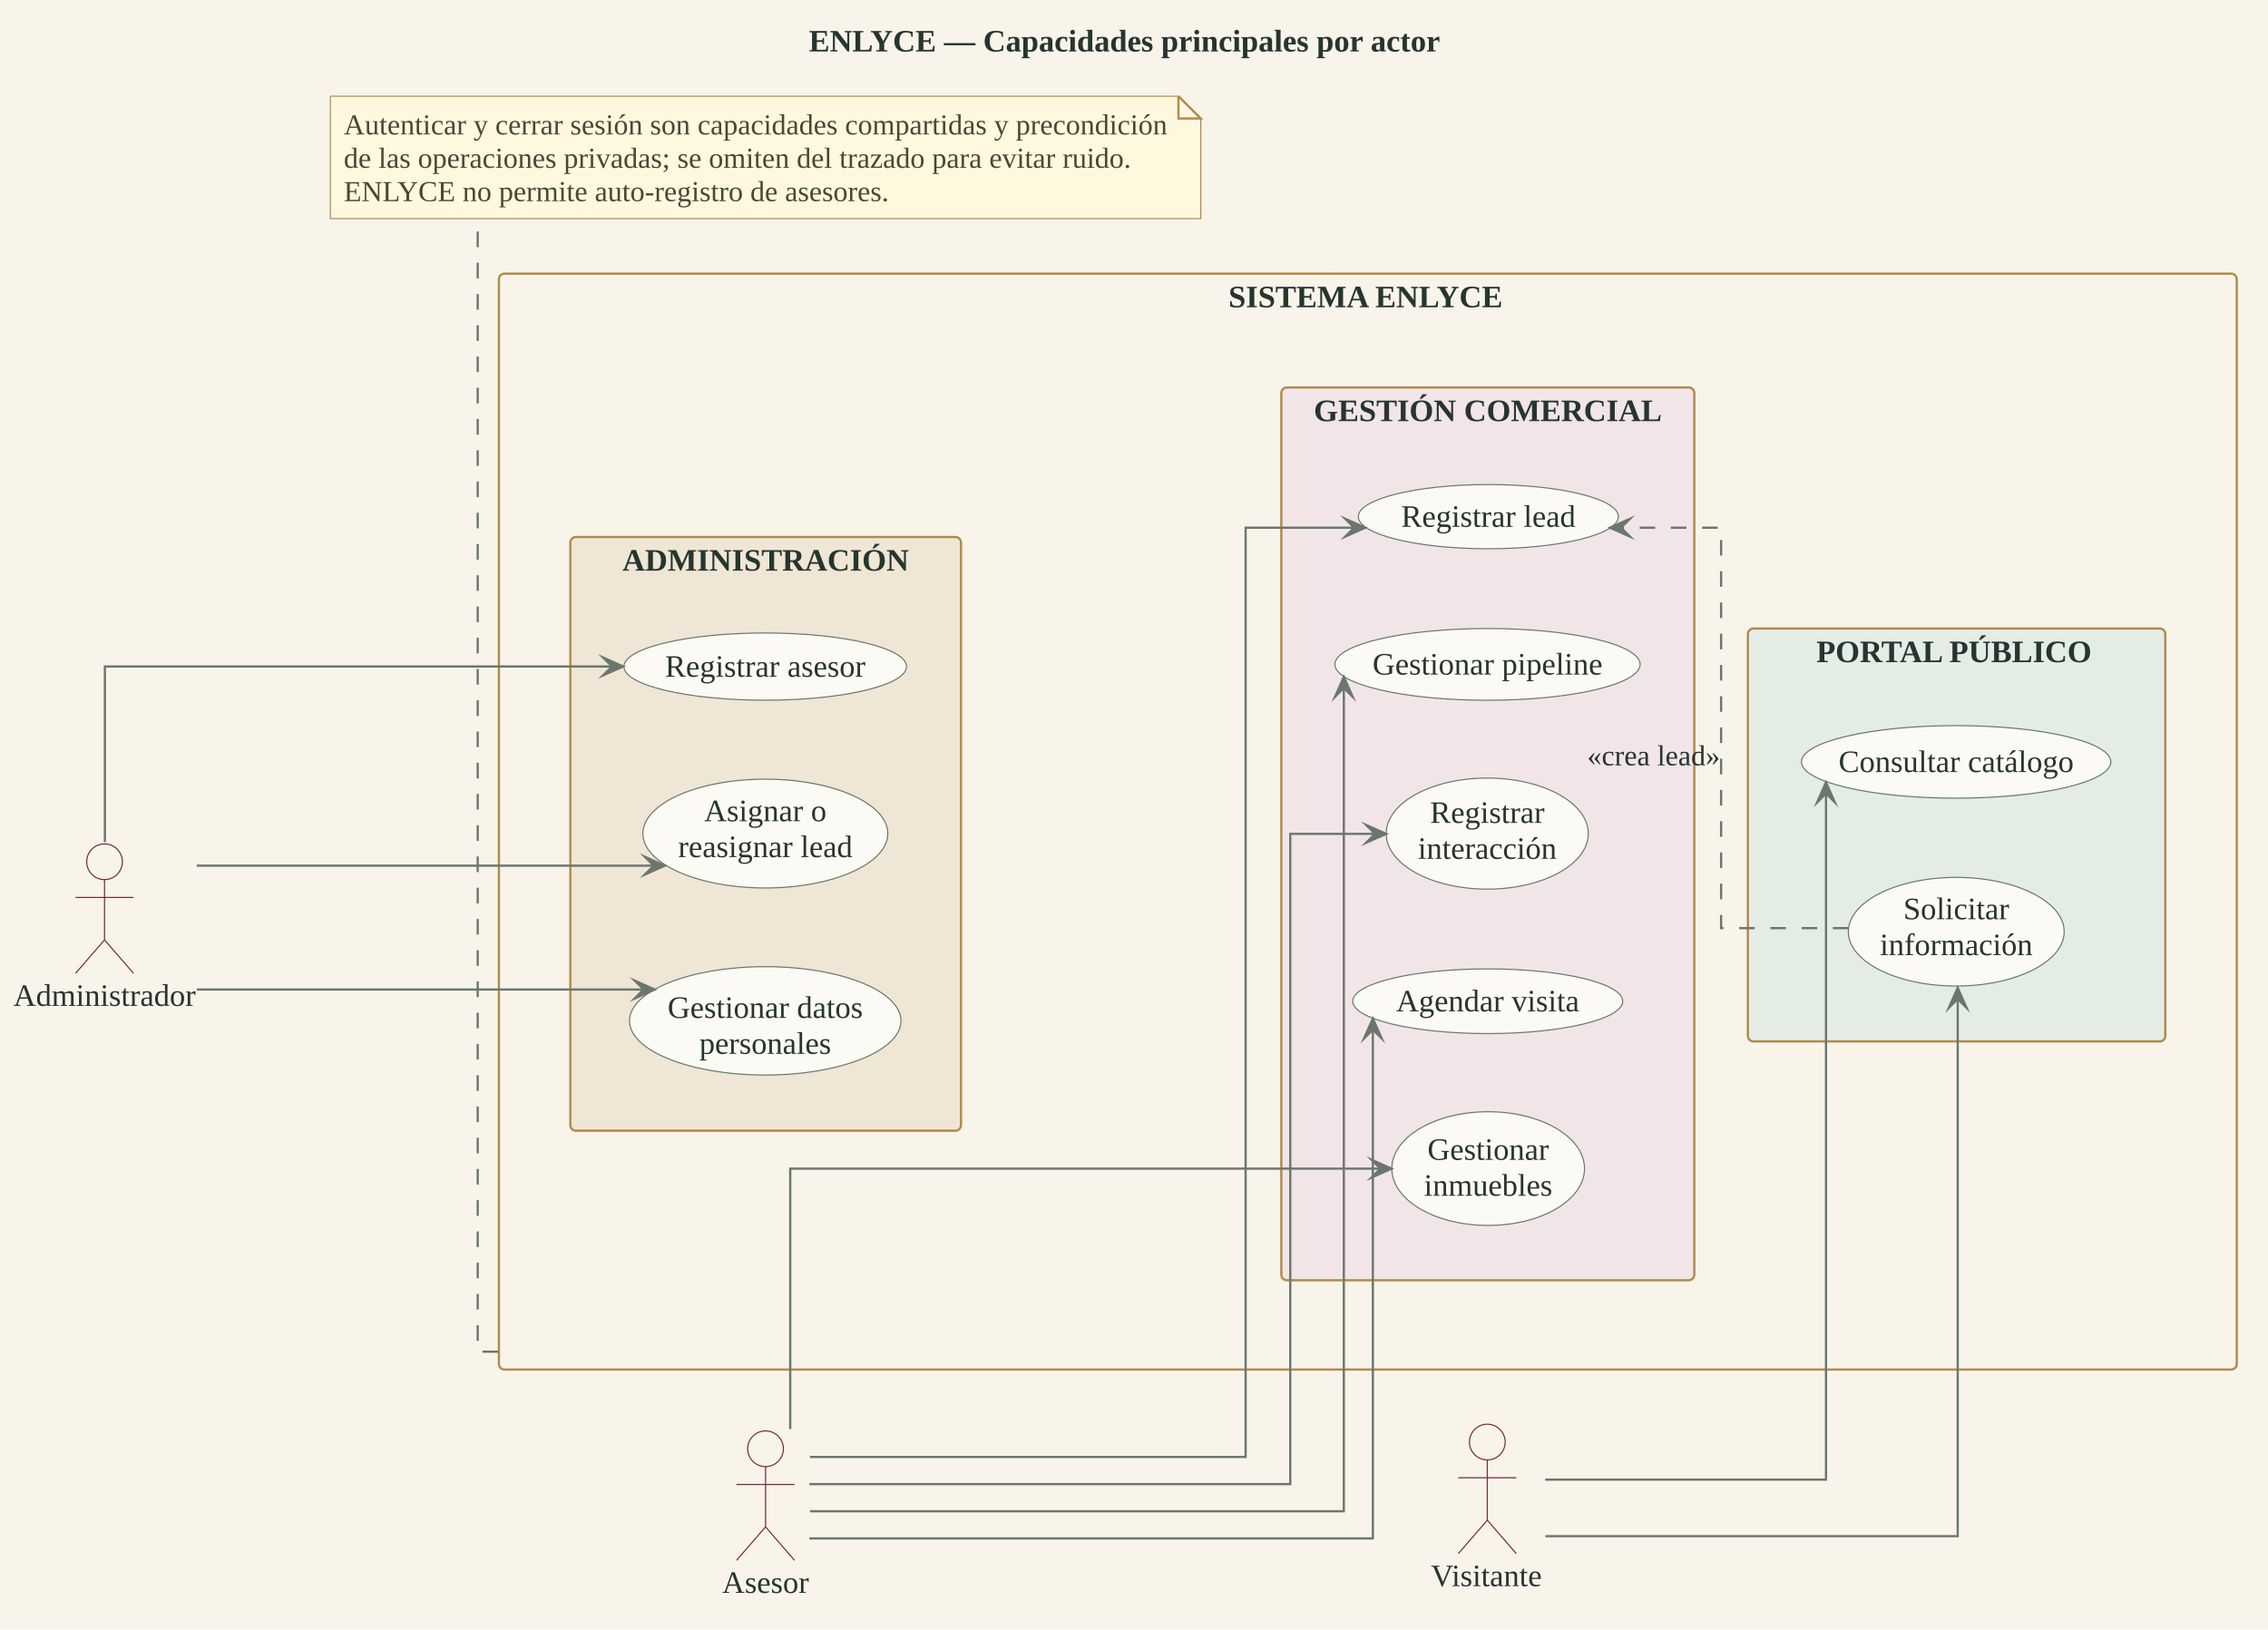
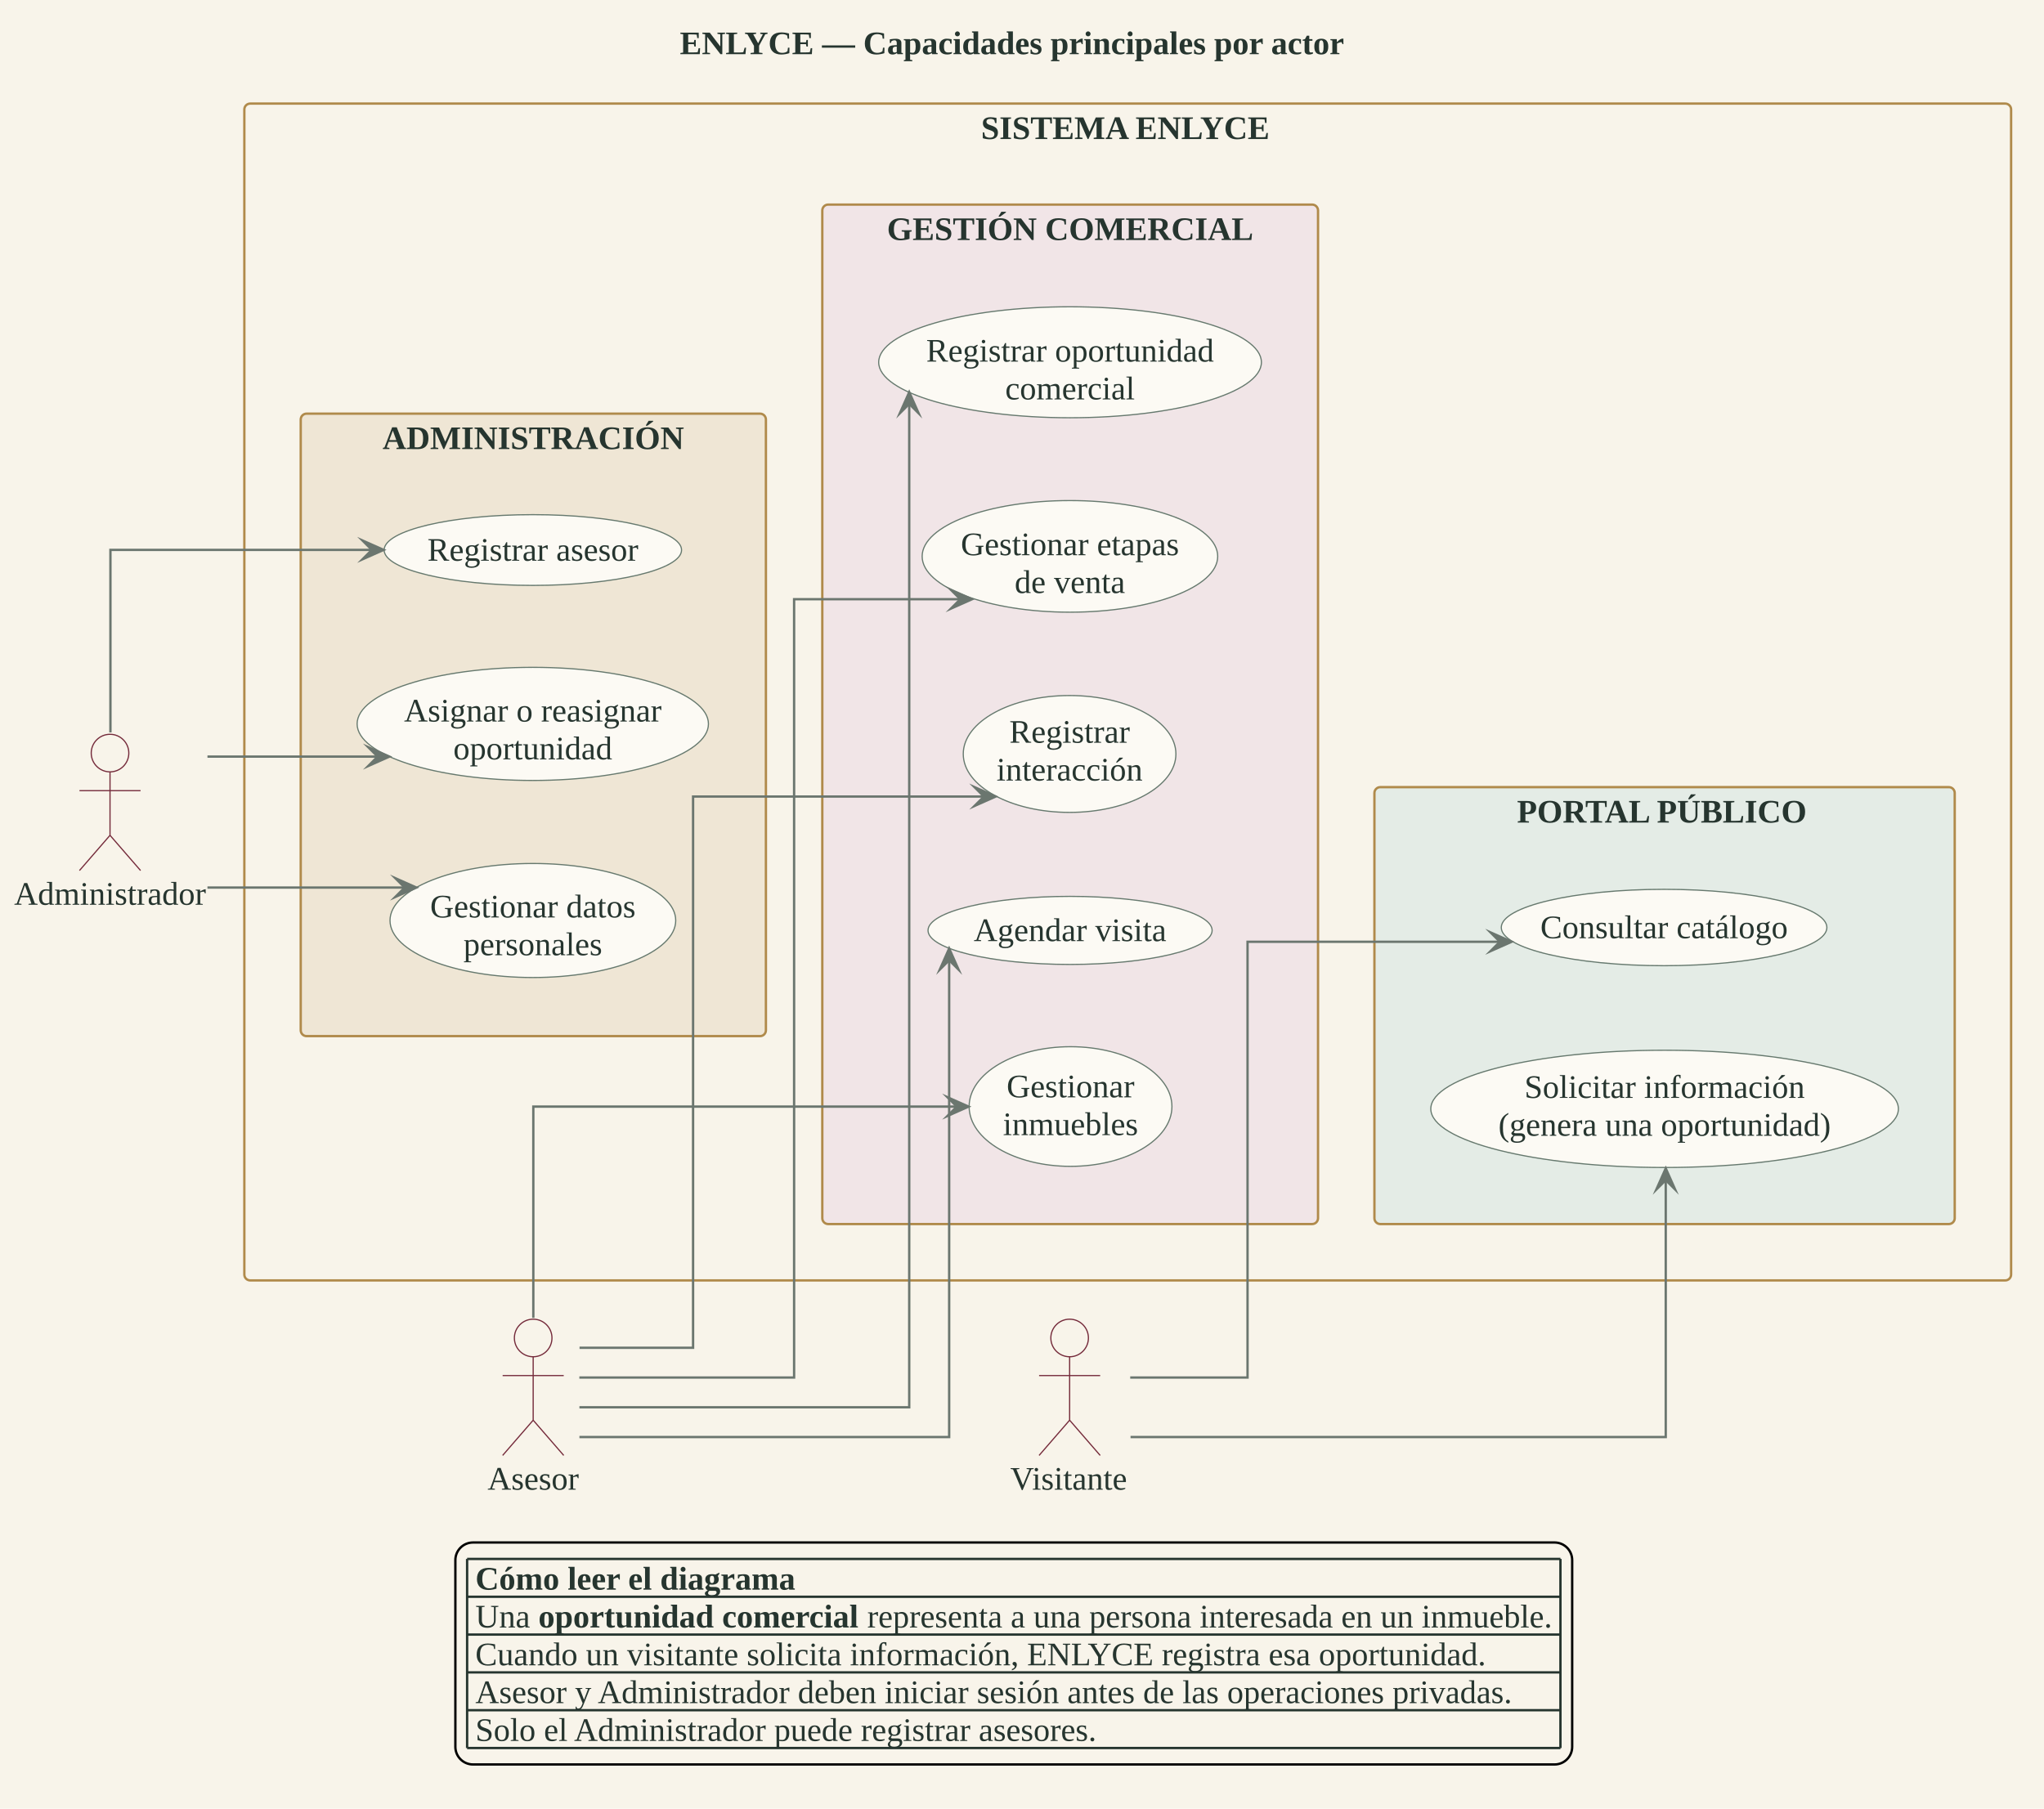
- <svg xmlns="http://www.w3.org/2000/svg" version="1.1" data-diagram-type="DESCRIPTION" style="width:1016px;height:730px;background:#F8F4EA;" width="1016px" height="730px" viewBox="0 0 1016 730" zoomAndPan="magnify" preserveAspectRatio="none" contentStyleType="text/css">
+ <svg xmlns="http://www.w3.org/2000/svg" version="1.1" data-diagram-type="DESCRIPTION" style="width:870px;height:770px;background:#F8F4EA;" width="870px" height="770px" viewBox="0 0 870 770" zoomAndPan="magnify" preserveAspectRatio="none" contentStyleType="text/css">
  <defs />
  <g font-family="sans-serif" lengthAdjust="spacing">
-     <rect x="0" y="0" width="1016" height="730" fill="#F8F4EA" style="stroke:none;" />
+     <rect x="0" y="0" width="870" height="770" fill="#F8F4EA" style="stroke:none;" />
    <g class="title" data-source-line="1">
-       <text x="362.357" y="23.07" fill="#26352F" font-size="14" textLength="284.286" font-weight="700" font-family="'Times New Roman'">ENLYCE — Capacidades principales por actor</text>
+       <text x="289.357" y="23.07" fill="#26352F" font-size="14" textLength="284.286" font-weight="700" font-family="'Times New Roman'">ENLYCE — Capacidades principales por actor</text>
    </g>
    <g class="cluster" data-qualified-name="system" id="ent0004" data-source-line="39">
-       <rect x="223.5" y="122.599" width="778.5" height="491" fill="#F8F4EA" style="stroke:#B08A4B;stroke-width:1;" rx="2.5" ry="2.5" />
-       <text x="550.317" y="137.669" fill="#26352F" font-size="14" textLength="124.865" font-weight="700" font-family="'Times New Roman'">SISTEMA ENLYCE</text>
+       <rect x="104" y="44.099" width="752" height="501" fill="#F8F4EA" style="stroke:#B08A4B;stroke-width:1;" rx="2.5" ry="2.5" />
+       <text x="417.567" y="59.169" fill="#26352F" font-size="14" textLength="124.865" font-weight="700" font-family="'Times New Roman'">SISTEMA ENLYCE</text>
    </g>
    <g class="cluster" data-qualified-name="system.ADMINISTRACI.N" id="ent0005" data-source-line="40">
-       <rect x="255.5" y="240.599" width="175" height="266" fill="#EFE6D5" style="stroke:#B08A4B;stroke-width:1;" rx="2.5" ry="2.5" />
-       <text x="278.828" y="255.669" fill="#26352F" font-size="14" textLength="128.345" font-weight="700" font-family="'Times New Roman'">ADMINISTRACIÓN</text>
+       <rect x="128" y="176.099" width="198" height="265" fill="#EFE6D5" style="stroke:#B08A4B;stroke-width:1;" rx="2.5" ry="2.5" />
+       <text x="162.828" y="191.169" fill="#26352F" font-size="14" textLength="128.345" font-weight="700" font-family="'Times New Roman'">ADMINISTRACIÓN</text>
    </g>
    <g class="cluster" data-qualified-name="system.GESTI.N COMERCIAL" id="ent0009" data-source-line="47">
-       <rect x="574" y="173.599" width="185" height="400" fill="#F1E5E7" style="stroke:#B08A4B;stroke-width:1;" rx="2.5" ry="2.5" />
-       <text x="588.516" y="188.669" fill="#26352F" font-size="14" textLength="155.969" font-weight="700" font-family="'Times New Roman'">GESTIÓN COMERCIAL</text>
+       <rect x="350" y="87.099" width="211" height="434" fill="#F1E5E7" style="stroke:#B08A4B;stroke-width:1;" rx="2.5" ry="2.5" />
+       <text x="377.516" y="102.169" fill="#26352F" font-size="14" textLength="155.969" font-weight="700" font-family="'Times New Roman'">GESTIÓN COMERCIAL</text>
    </g>
    <g class="cluster" data-qualified-name="system.PORTAL P.BLICO" id="ent0015" data-source-line="56">
-       <rect x="783" y="281.599" width="187" height="185" fill="#E4ECE6" style="stroke:#B08A4B;stroke-width:1;" rx="2.5" ry="2.5" />
-       <text x="813.688" y="296.669" fill="#26352F" font-size="14" textLength="125.624" font-weight="700" font-family="'Times New Roman'">PORTAL PÚBLICO</text>
+       <rect x="585" y="335.099" width="247" height="186" fill="#E4ECE6" style="stroke:#B08A4B;stroke-width:1;" rx="2.5" ry="2.5" />
+       <text x="645.688" y="350.169" fill="#26352F" font-size="14" textLength="125.624" font-weight="700" font-family="'Times New Roman'">PORTAL PÚBLICO</text>
    </g>
    <g class="entity" data-qualified-name="system.ADMINISTRACI.N.registerAdvisor" id="ent0006" data-source-line="42">
-       <ellipse cx="342.799" cy="298.658" rx="63.299" ry="15.06" fill="#FCFAF4" style="stroke:#66796E;stroke-width:0.5;" />
-       <text x="297.897" y="303.208" fill="#26352F" font-size="14" textLength="89.804" font-family="'Times New Roman'">Registrar asesor</text>
+       <ellipse cx="226.799" cy="234.158" rx="63.299" ry="15.06" fill="#FCFAF4" style="stroke:#66796E;stroke-width:0.5;" />
+       <text x="181.897" y="238.708" fill="#26352F" font-size="14" textLength="89.804" font-family="'Times New Roman'">Registrar asesor</text>
    </g>
    <g class="entity" data-qualified-name="system.ADMINISTRACI.N.assignLead" id="ent0007" data-source-line="43">
-       <ellipse cx="342.854" cy="373.47" rx="54.854" ry="24.371" fill="#FCFAF4" style="stroke:#66796E;stroke-width:0.5;" />
-       <text x="315.442" y="367.928" fill="#26352F" font-size="14" textLength="54.824" font-family="'Times New Roman'">Asignar o</text>
-       <text x="303.794" y="384.026" fill="#26352F" font-size="14" textLength="78.121" font-family="'Times New Roman'">reasignar lead</text>
+       <ellipse cx="226.77" cy="308.177" rx="74.77" ry="24.079" fill="#FCFAF4" style="stroke:#66796E;stroke-width:0.5;" />
+       <text x="171.956" y="307.169" fill="#26352F" font-size="14" textLength="109.628" font-family="'Times New Roman'">Asignar o reasignar</text>
+       <text x="192.943" y="323.268" fill="#26352F" font-size="14" textLength="67.655" font-family="'Times New Roman'">oportunidad</text>
    </g>
    <g class="entity" data-qualified-name="system.ADMINISTRACI.N.personalData" id="ent0008" data-source-line="44">
-       <ellipse cx="342.806" cy="457.374" rx="60.806" ry="24.276" fill="#FCFAF4" style="stroke:#66796E;stroke-width:0.5;" />
-       <text x="299.066" y="456.063" fill="#26352F" font-size="14" textLength="87.479" font-family="'Times New Roman'">Gestionar datos</text>
-       <text x="313.261" y="472.161" fill="#26352F" font-size="14" textLength="59.09" font-family="'Times New Roman'">personales</text>
+       <ellipse cx="226.806" cy="391.874" rx="60.806" ry="24.276" fill="#FCFAF4" style="stroke:#66796E;stroke-width:0.5;" />
+       <text x="183.066" y="390.563" fill="#26352F" font-size="14" textLength="87.479" font-family="'Times New Roman'">Gestionar datos</text>
+       <text x="197.261" y="406.661" fill="#26352F" font-size="14" textLength="59.09" font-family="'Times New Roman'">personales</text>
    </g>
    <g class="entity" data-qualified-name="system.GESTI.N COMERCIAL.registerLead" id="ent0010" data-source-line="49">
-       <ellipse cx="666.75" cy="231.482" rx="58.25" ry="14.383" fill="#FCFAF4" style="stroke:#66796E;stroke-width:0.5;" />
-       <text x="627.682" y="236.031" fill="#26352F" font-size="14" textLength="78.135" font-family="'Times New Roman'">Registrar lead</text>
+       <ellipse cx="455.45" cy="154.223" rx="81.45" ry="23.624" fill="#FCFAF4" style="stroke:#66796E;stroke-width:0.5;" />
+       <text x="394.214" y="153.93" fill="#26352F" font-size="14" textLength="122.473" font-family="'Times New Roman'">Registrar oportunidad</text>
+       <text x="427.857" y="170.029" fill="#26352F" font-size="14" textLength="55.187" font-family="'Times New Roman'">comercial</text>
    </g>
    <g class="entity" data-qualified-name="system.GESTI.N COMERCIAL.managePipeline" id="ent0011" data-source-line="50">
-       <ellipse cx="666.37" cy="297.673" rx="68.37" ry="16.074" fill="#FCFAF4" style="stroke:#66796E;stroke-width:0.5;" />
-       <text x="614.858" y="302.222" fill="#26352F" font-size="14" textLength="103.024" font-family="'Times New Roman'">Gestionar pipeline</text>
+       <ellipse cx="455.4" cy="236.857" rx="62.9" ry="23.759" fill="#FCFAF4" style="stroke:#66796E;stroke-width:0.5;" />
+       <text x="408.946" y="236.35" fill="#26352F" font-size="14" textLength="92.907" font-family="'Times New Roman'">Gestionar etapas</text>
+       <text x="431.884" y="252.449" fill="#26352F" font-size="14" textLength="47.031" font-family="'Times New Roman'">de venta</text>
    </g>
    <g class="entity" data-qualified-name="system.GESTI.N COMERCIAL.registerInteraction" id="ent0012" data-source-line="51">
-       <ellipse cx="666.255" cy="373.477" rx="45.255" ry="24.878" fill="#FCFAF4" style="stroke:#66796E;stroke-width:0.5;" />
-       <text x="640.597" y="368.693" fill="#26352F" font-size="14" textLength="51.317" font-family="'Times New Roman'">Registrar</text>
-       <text x="635.162" y="384.791" fill="#26352F" font-size="14" textLength="62.187" font-family="'Times New Roman'">interacción</text>
+       <ellipse cx="455.255" cy="320.977" rx="45.255" ry="24.878" fill="#FCFAF4" style="stroke:#66796E;stroke-width:0.5;" />
+       <text x="429.597" y="316.193" fill="#26352F" font-size="14" textLength="51.317" font-family="'Times New Roman'">Registrar</text>
+       <text x="424.162" y="332.291" fill="#26352F" font-size="14" textLength="62.187" font-family="'Times New Roman'">interacción</text>
    </g>
    <g class="entity" data-qualified-name="system.GESTI.N COMERCIAL.scheduleVisit" id="ent0013" data-source-line="52">
-       <ellipse cx="666.464" cy="448.591" rx="60.464" ry="14.493" fill="#FCFAF4" style="stroke:#66796E;stroke-width:0.5;" />
-       <text x="625.448" y="453.141" fill="#26352F" font-size="14" textLength="82.031" font-family="'Times New Roman'">Agendar visita</text>
+       <ellipse cx="455.464" cy="396.091" rx="60.464" ry="14.493" fill="#FCFAF4" style="stroke:#66796E;stroke-width:0.5;" />
+       <text x="414.448" y="400.641" fill="#26352F" font-size="14" textLength="82.031" font-family="'Times New Roman'">Agendar visita</text>
    </g>
    <g class="entity" data-qualified-name="system.GESTI.N COMERCIAL.manageProperties" id="ent0014" data-source-line="53">
-       <ellipse cx="666.658" cy="523.568" rx="43.158" ry="25.469" fill="#FCFAF4" style="stroke:#66796E;stroke-width:0.5;" />
-       <text x="639.444" y="519.643" fill="#26352F" font-size="14" textLength="54.428" font-family="'Times New Roman'">Gestionar</text>
-       <text x="637.885" y="535.742" fill="#26352F" font-size="14" textLength="57.545" font-family="'Times New Roman'">inmuebles</text>
+       <ellipse cx="455.658" cy="471.068" rx="43.158" ry="25.469" fill="#FCFAF4" style="stroke:#66796E;stroke-width:0.5;" />
+       <text x="428.444" y="467.143" fill="#26352F" font-size="14" textLength="54.428" font-family="'Times New Roman'">Gestionar</text>
+       <text x="426.885" y="483.242" fill="#26352F" font-size="14" textLength="57.545" font-family="'Times New Roman'">inmuebles</text>
    </g>
    <g class="entity" data-qualified-name="system.PORTAL P.BLICO.viewCatalog" id="ent0016" data-source-line="58">
-       <ellipse cx="876.295" cy="341.358" rx="69.295" ry="16.259" fill="#FCFAF4" style="stroke:#66796E;stroke-width:0.5;" />
-       <text x="823.614" y="345.907" fill="#26352F" font-size="14" textLength="105.362" font-family="'Times New Roman'">Consultar catálogo</text>
+       <ellipse cx="708.295" cy="394.858" rx="69.295" ry="16.259" fill="#FCFAF4" style="stroke:#66796E;stroke-width:0.5;" />
+       <text x="655.614" y="399.407" fill="#26352F" font-size="14" textLength="105.362" font-family="'Times New Roman'">Consultar catálogo</text>
    </g>
    <g class="entity" data-qualified-name="system.PORTAL P.BLICO.requestInfo" id="ent0017" data-source-line="59">
-       <ellipse cx="876.349" cy="417.439" rx="48.349" ry="24.34" fill="#FCFAF4" style="stroke:#66796E;stroke-width:0.5;" />
-       <text x="852.632" y="411.848" fill="#26352F" font-size="14" textLength="47.435" font-family="'Times New Roman'">Solicitar</text>
-       <text x="842.138" y="427.947" fill="#26352F" font-size="14" textLength="68.421" font-family="'Times New Roman'">información</text>
+       <ellipse cx="708.513" cy="472.06" rx="99.513" ry="24.961" fill="#FCFAF4" style="stroke:#66796E;stroke-width:0.5;" />
+       <text x="648.835" y="467.399" fill="#26352F" font-size="14" textLength="119.355" font-family="'Times New Roman'">Solicitar información</text>
+       <text x="637.765" y="483.498" fill="#26352F" font-size="14" textLength="141.497" font-family="'Times New Roman'">(genera una oportunidad)</text>
    </g>
    <g class="entity" data-qualified-name="admin" id="ent0001" data-source-line="35">
-       <ellipse cx="46.828" cy="386.099" rx="8" ry="8" fill="#F8F4EA" style="stroke:#742A3A;stroke-width:0.5;" />
-       <path d="M46.828,394.099 L46.828,421.099 M33.828,402.099 L59.828,402.099 M46.828,421.099 L33.828,436.099 M46.828,421.099 L59.828,436.099" style="stroke:#742A3A;stroke-width:0.5;" fill="none" />
-       <text x="6" y="450.669" fill="#26352F" font-size="14" textLength="81.655" font-family="'Times New Roman'">Administrador</text>
+       <ellipse cx="46.828" cy="320.599" rx="8" ry="8" fill="#F8F4EA" style="stroke:#742A3A;stroke-width:0.5;" />
+       <path d="M46.828,328.599 L46.828,355.599 M33.828,336.599 L59.828,336.599 M46.828,355.599 L33.828,370.599 M46.828,355.599 L59.828,370.599" style="stroke:#742A3A;stroke-width:0.5;" fill="none" />
+       <text x="6" y="385.169" fill="#26352F" font-size="14" textLength="81.655" font-family="'Times New Roman'">Administrador</text>
    </g>
    <g class="entity" data-qualified-name="advisor" id="ent0002" data-source-line="36">
-       <ellipse cx="342.941" cy="649.099" rx="8" ry="8" fill="#F8F4EA" style="stroke:#742A3A;stroke-width:0.5;" />
-       <path d="M342.941,657.099 L342.941,684.099 M329.941,665.099 L355.941,665.099 M342.941,684.099 L329.941,699.099 M342.941,684.099 L355.941,699.099" style="stroke:#742A3A;stroke-width:0.5;" fill="none" />
-       <text x="323.5" y="713.669" fill="#26352F" font-size="14" textLength="38.883" font-family="'Times New Roman'">Asesor</text>
+       <ellipse cx="226.941" cy="569.599" rx="8" ry="8" fill="#F8F4EA" style="stroke:#742A3A;stroke-width:0.5;" />
+       <path d="M226.941,577.599 L226.941,604.599 M213.941,585.599 L239.941,585.599 M226.941,604.599 L213.941,619.599 M226.941,604.599 L239.941,619.599" style="stroke:#742A3A;stroke-width:0.5;" fill="none" />
+       <text x="207.5" y="634.169" fill="#26352F" font-size="14" textLength="38.883" font-family="'Times New Roman'">Asesor</text>
    </g>
    <g class="entity" data-qualified-name="visitor" id="ent0003" data-source-line="37">
-       <ellipse cx="666.272" cy="646.099" rx="8" ry="8" fill="#F8F4EA" style="stroke:#742A3A;stroke-width:0.5;" />
-       <path d="M666.272,654.099 L666.272,681.099 M653.272,662.099 L679.272,662.099 M666.272,681.099 L653.272,696.099 M666.272,681.099 L679.272,696.099" style="stroke:#742A3A;stroke-width:0.5;" fill="none" />
-       <text x="641" y="710.669" fill="#26352F" font-size="14" textLength="50.545" font-family="'Times New Roman'">Visitante</text>
-     </g>
-     <g class="entity" data-qualified-name="GMN33" id="ent0034" data-source-line="82">
-       <path d="M148,43.099 L148,97.945 L537.907,97.945 L537.907,53.099 L527.907,43.099 L148,43.099" style="stroke:#B08A4B;stroke-width:0.5;" fill="#FFF8DF" />
-       <path d="M527.907,43.099 L527.907,53.099 L537.907,53.099 L527.907,43.099" style="stroke:#B08A4B;stroke-width:1;" fill="#FFF8DF" />
-       <text x="154" y="60.235" fill="#4D4538" font-size="13" textLength="368.907" font-family="'Times New Roman'">Autenticar y cerrar sesión son capacidades compartidas y precondición</text>
-       <text x="154" y="75.184" fill="#4D4538" font-size="13" textLength="352.663" font-family="'Times New Roman'">de las operaciones privadas; se omiten del trazado para evitar ruido.</text>
-       <text x="154" y="90.133" fill="#4D4538" font-size="13" textLength="245.483" font-family="'Times New Roman'">ENLYCE no permite auto-registro de asesores.</text>
+       <ellipse cx="455.272" cy="569.599" rx="8" ry="8" fill="#F8F4EA" style="stroke:#742A3A;stroke-width:0.5;" />
+       <path d="M455.272,577.599 L455.272,604.599 M442.272,585.599 L468.272,585.599 M455.272,604.599 L442.272,619.599 M455.272,604.599 L468.272,619.599" style="stroke:#742A3A;stroke-width:0.5;" fill="none" />
+       <text x="430" y="634.169" fill="#26352F" font-size="14" textLength="50.545" font-family="'Times New Roman'">Visitante</text>
    </g>
    <g class="link" data-entity-1="ent0001" data-entity-2="ent0006" id="lnk18" data-source-line="64" data-link-type="dependency">
-       <path d="M47,377.289 C47,343.169 47,298.599 47,298.599 C47,298.599 187.12,298.599 274.14,298.599" style="stroke:#6B766F;stroke-width:1;" fill="none" id="admin-to-registerAdvisor" />
-       <polygon points="279.14,298.599,270.14,294.599,274.14,298.599,270.14,302.599,279.14,298.599" fill="#6B766F" style="stroke:#6B766F;stroke-width:1;stroke-linejoin:miter;stroke-miterlimit:10;" />
+       <path d="M47,311.799 C47,278.009 47,234.099 47,234.099 C47,234.099 106.51,234.099 158.29,234.099" style="stroke:#6B766F;stroke-width:1;" fill="none" id="admin-to-registerAdvisor" />
+       <polygon points="163.29,234.099,154.29,230.099,158.29,234.099,154.29,238.099,163.29,234.099" fill="#6B766F" style="stroke:#6B766F;stroke-width:1;stroke-linejoin:miter;stroke-miterlimit:10;" />
    </g>
    <g class="link" data-entity-1="ent0001" data-entity-2="ent0007" id="lnk19" data-source-line="65" data-link-type="dependency">
-       <path d="M88.16,387.849 C143.28,387.849 235.74,387.849 292.83,387.849" style="stroke:#6B766F;stroke-width:1;" fill="none" id="admin-to-assignLead" />
-       <polygon points="297.83,387.849,288.83,383.849,292.83,387.849,288.83,391.849,297.83,387.849" fill="#6B766F" style="stroke:#6B766F;stroke-width:1;stroke-linejoin:miter;stroke-miterlimit:10;" />
+       <path d="M88.3,322.099 C111.23,322.099 135.21,322.099 160.74,322.099" style="stroke:#6B766F;stroke-width:1;" fill="none" id="admin-to-assignLead" />
+       <polygon points="165.74,322.099,156.74,318.099,160.74,322.099,156.74,326.099,165.74,322.099" fill="#6B766F" style="stroke:#6B766F;stroke-width:1;stroke-linejoin:miter;stroke-miterlimit:10;" />
    </g>
    <g class="link" data-entity-1="ent0001" data-entity-2="ent0008" id="lnk20" data-source-line="66" data-link-type="dependency">
-       <path d="M88.16,443.349 C141.85,443.349 230.71,443.349 288.31,443.349" style="stroke:#6B766F;stroke-width:1;" fill="none" id="admin-to-personalData" />
-       <polygon points="293.31,443.349,284.31,439.349,288.31,443.349,284.31,447.349,293.31,443.349" fill="#6B766F" style="stroke:#6B766F;stroke-width:1;stroke-linejoin:miter;stroke-miterlimit:10;" />
+       <path d="M88.3,377.849 C114.76,377.849 144.27,377.849 172.25,377.849" style="stroke:#6B766F;stroke-width:1;" fill="none" id="admin-to-personalData" />
+       <polygon points="177.25,377.849,168.25,373.849,172.25,377.849,168.25,381.849,177.25,377.849" fill="#6B766F" style="stroke:#6B766F;stroke-width:1;stroke-linejoin:miter;stroke-miterlimit:10;" />
    </g>
    <g class="link" data-entity-1="ent0002" data-entity-2="ent0010" id="lnk21" data-source-line="67" data-link-type="dependency">
-       <path d="M362.84,652.769 C416.07,652.769 558,652.769 558,652.769 C558,652.769 558,236.429 558,236.429 C558,236.429 579.7,236.429 606.61,236.429" style="stroke:#6B766F;stroke-width:1;" fill="none" id="advisor-to-registerLead" />
-       <polygon points="611.61,236.429,602.61,232.429,606.61,236.429,602.61,240.429,611.61,236.429" fill="#6B766F" style="stroke:#6B766F;stroke-width:1;stroke-linejoin:miter;stroke-miterlimit:10;" />
+       <path d="M246.62,599.099 C289.34,599.099 387,599.099 387,599.099 C387,599.099 387,244.899 387,171.939" style="stroke:#6B766F;stroke-width:1;" fill="none" id="advisor-to-registerLead" />
+       <polygon points="387,166.939,383,175.939,387,171.939,391,175.939,387,166.939" fill="#6B766F" style="stroke:#6B766F;stroke-width:1;stroke-linejoin:miter;stroke-miterlimit:10;" />
    </g>
    <g class="link" data-entity-1="ent0002" data-entity-2="ent0011" id="lnk22" data-source-line="68" data-link-type="dependency">
-       <path d="M362.89,677.099 C423.54,677.099 602,677.099 602,677.099 C602,677.099 602,355.469 602,308.259" style="stroke:#6B766F;stroke-width:1;" fill="none" id="advisor-to-managePipeline" />
-       <polygon points="602,303.259,598,312.259,602,308.259,606,312.259,602,303.259" fill="#6B766F" style="stroke:#6B766F;stroke-width:1;stroke-linejoin:miter;stroke-miterlimit:10;" />
+       <path d="M246.59,586.429 C278.45,586.429 338,586.429 338,586.429 C338,586.429 338,255.099 338,255.099 C338,255.099 374.97,255.099 408.74,255.099" style="stroke:#6B766F;stroke-width:1;" fill="none" id="advisor-to-managePipeline" />
+       <polygon points="413.74,255.099,404.74,251.099,408.74,255.099,404.74,259.099,413.74,255.099" fill="#6B766F" style="stroke:#6B766F;stroke-width:1;stroke-linejoin:miter;stroke-miterlimit:10;" />
    </g>
    <g class="link" data-entity-1="ent0002" data-entity-2="ent0012" id="lnk23" data-source-line="69" data-link-type="dependency">
-       <path d="M362.63,664.929 C419.11,664.929 578,664.929 578,664.929 C578,664.929 578,373.599 578,373.599 C578,373.599 594.27,373.599 615.95,373.599" style="stroke:#6B766F;stroke-width:1;" fill="none" id="advisor-to-registerInteraction" />
-       <polygon points="620.95,373.599,611.95,369.599,615.95,373.599,611.95,377.599,620.95,373.599" fill="#6B766F" style="stroke:#6B766F;stroke-width:1;stroke-linejoin:miter;stroke-miterlimit:10;" />
+       <path d="M246.67,573.769 C266.75,573.769 295,573.769 295,573.769 C295,573.769 295,339.099 295,339.099 C295,339.099 372.02,339.099 418.79,339.099" style="stroke:#6B766F;stroke-width:1;" fill="none" id="advisor-to-registerInteraction" />
+       <polygon points="423.79,339.099,414.79,335.099,418.79,339.099,414.79,343.099,423.79,339.099" fill="#6B766F" style="stroke:#6B766F;stroke-width:1;stroke-linejoin:miter;stroke-miterlimit:10;" />
    </g>
    <g class="link" data-entity-1="ent0002" data-entity-2="ent0013" id="lnk24" data-source-line="70" data-link-type="dependency">
-       <path d="M362.56,689.269 C424.93,689.269 615,689.269 615,689.269 C615,689.269 615,502.529 615,461.329" style="stroke:#6B766F;stroke-width:1;" fill="none" id="advisor-to-scheduleVisit" />
-       <polygon points="615,456.329,611,465.329,615,461.329,619,465.329,615,456.329" fill="#6B766F" style="stroke:#6B766F;stroke-width:1;stroke-linejoin:miter;stroke-miterlimit:10;" />
+       <path d="M246.62,611.769 C292.7,611.769 404,611.769 404,611.769 C404,611.769 404,447.189 404,408.779" style="stroke:#6B766F;stroke-width:1;" fill="none" id="advisor-to-scheduleVisit" />
+       <polygon points="404,403.779,400,412.779,404,408.779,408,412.779,404,403.779" fill="#6B766F" style="stroke:#6B766F;stroke-width:1;stroke-linejoin:miter;stroke-miterlimit:10;" />
    </g>
    <g class="link" data-entity-1="ent0002" data-entity-2="ent0014" id="lnk25" data-source-line="71" data-link-type="dependency">
-       <path d="M354,640.289 C354,594.389 354,523.599 354,523.599 C354,523.599 532.65,523.599 618.38,523.599" style="stroke:#6B766F;stroke-width:1;" fill="none" id="advisor-to-manageProperties" />
-       <polygon points="623.38,523.599,614.38,519.599,618.38,523.599,614.38,527.599,623.38,523.599" fill="#6B766F" style="stroke:#6B766F;stroke-width:1;stroke-linejoin:miter;stroke-miterlimit:10;" />
+       <path d="M227,561.039 C227,523.309 227,471.099 227,471.099 C227,471.099 341.01,471.099 407.25,471.099" style="stroke:#6B766F;stroke-width:1;" fill="none" id="advisor-to-manageProperties" />
+       <polygon points="412.25,471.099,403.25,467.099,407.25,471.099,403.25,475.099,412.25,471.099" fill="#6B766F" style="stroke:#6B766F;stroke-width:1;stroke-linejoin:miter;stroke-miterlimit:10;" />
    </g>
    <g class="link" data-entity-1="ent0003" data-entity-2="ent0016" id="lnk26" data-source-line="72" data-link-type="dependency">
-       <path d="M692.2,662.929 C735.42,662.929 818,662.929 818,662.929 C818,662.929 818,407.429 818,355.529" style="stroke:#6B766F;stroke-width:1;" fill="none" id="visitor-to-viewCatalog" />
-       <polygon points="818,350.529,814,359.529,818,355.529,822,359.529,818,350.529" fill="#6B766F" style="stroke:#6B766F;stroke-width:1;stroke-linejoin:miter;stroke-miterlimit:10;" />
+       <path d="M481.06,586.429 C502.96,586.429 531,586.429 531,586.429 C531,586.429 531,400.929 531,400.929 C531,400.929 587.76,400.929 638.41,400.929" style="stroke:#6B766F;stroke-width:1;" fill="none" id="visitor-to-viewCatalog" />
+       <polygon points="643.41,400.929,634.41,396.929,638.41,400.929,634.41,404.929,643.41,400.929" fill="#6B766F" style="stroke:#6B766F;stroke-width:1;stroke-linejoin:miter;stroke-miterlimit:10;" />
    </g>
    <g class="link" data-entity-1="ent0003" data-entity-2="ent0017" id="lnk27" data-source-line="73" data-link-type="dependency">
-       <path d="M692.31,688.269 C748.52,688.269 877,688.269 877,688.269 C877,688.269 877,514.579 877,447.579" style="stroke:#6B766F;stroke-width:1;" fill="none" id="visitor-to-requestInfo" />
-       <polygon points="877,442.579,873,451.579,877,447.579,881,451.579,877,442.579" fill="#6B766F" style="stroke:#6B766F;stroke-width:1;stroke-linejoin:miter;stroke-miterlimit:10;" />
+       <path d="M481.2,611.769 C545.65,611.769 709,611.769 709,611.769 C709,611.769 709,542.639 709,502.389" style="stroke:#6B766F;stroke-width:1;" fill="none" id="visitor-to-requestInfo" />
+       <polygon points="709,497.389,705,506.389,709,502.389,713,506.389,709,497.389" fill="#6B766F" style="stroke:#6B766F;stroke-width:1;stroke-linejoin:miter;stroke-miterlimit:10;" />
    </g>
-     <g class="link" data-entity-1="ent0017" data-entity-2="ent0010" id="lnk28" data-source-line="74" data-link-type="dependency">
-       <path d="M828.07,415.849 C800.34,415.849 771,415.849 771,415.849 C771,415.849 771,236.429 771,236.429 C771,236.429 751.48,236.429 726.2,236.429" style="stroke:#6B766F;stroke-width:1;stroke-dasharray:7,7;" fill="none" id="requestInfo-to-registerLead" />
-       <polygon points="721.2,236.429,730.2,240.429,726.2,236.429,730.2,232.429,721.2,236.429" fill="#6B766F" style="stroke:#6B766F;stroke-width:1;stroke-linejoin:miter;stroke-miterlimit:10;" />
-       <text x="711" y="342.915" fill="#26352F" font-size="13" textLength="59.541" font-family="'Times New Roman'">«crea lead»</text>
-     </g>
-     <g class="link" data-entity-1="ent0004" data-entity-2="ent0034" id="lnk35" data-source-line="82" data-link-type="association">
-       <path d="M223.135,605.599 C223.002,605.599 222.87,605.599 222.74,605.599 C222.479,605.599 222.223,605.599 221.972,605.599 C220.969,605.599 220.048,605.599 219.217,605.599 C215.892,605.599 214,605.599 214,605.599 C214,605.599 214,207.789 214,98.239" style="stroke:#6B766F;stroke-width:1;stroke-dasharray:7,7;" fill="none" id="system-GMN33" />
+     <g class="legend" data-source-line="80">
+       <rect x="193.822" y="656.669" width="475.356" height="94.493" fill="none" style="stroke:#000;stroke-width:1;" rx="7.5" ry="7.5" />
+       <text x="202.322" y="676.739" fill="#26352F" font-size="14" textLength="136.459" font-weight="700" font-family="'Times New Roman'">Cómo leer el diagrama</text>
+       <text x="202.322" y="692.838" fill="#26352F" font-size="14" textLength="23.324" font-family="'Times New Roman'">Una</text>
+       <text x="229.146" y="692.838" fill="#26352F" font-size="14" textLength="136.493" font-weight="700" font-family="'Times New Roman'">oportunidad comercial</text>
+       <text x="369.139" y="692.838" fill="#26352F" font-size="14" textLength="291.539" font-family="'Times New Roman'">representa a una persona interesada en un inmueble.</text>
+       <text x="202.322" y="708.937" fill="#26352F" font-size="14" textLength="431.566" font-family="'Times New Roman'">Cuando un visitante solicita información, ENLYCE registra esa oportunidad.</text>
+       <text x="202.322" y="725.035" fill="#26352F" font-size="14" textLength="442.039" font-family="'Times New Roman'">Asesor y Administrador deben iniciar sesión antes de las operaciones privadas.</text>
+       <text x="202.322" y="741.134" fill="#26352F" font-size="14" textLength="265.152" font-family="'Times New Roman'">Solo el Administrador puede registrar asesores.</text>
+       <line x1="198.822" y1="663.669" x2="664.178" y2="663.669" style="stroke:#26352F;stroke-width:1;" />
+       <line x1="198.822" y1="679.768" x2="664.178" y2="679.768" style="stroke:#26352F;stroke-width:1;" />
+       <line x1="198.822" y1="695.866" x2="664.178" y2="695.866" style="stroke:#26352F;stroke-width:1;" />
+       <line x1="198.822" y1="711.965" x2="664.178" y2="711.965" style="stroke:#26352F;stroke-width:1;" />
+       <line x1="198.822" y1="728.063" x2="664.178" y2="728.063" style="stroke:#26352F;stroke-width:1;" />
+       <line x1="198.822" y1="744.162" x2="664.178" y2="744.162" style="stroke:#26352F;stroke-width:1;" />
+       <line x1="198.822" y1="663.669" x2="198.822" y2="744.162" style="stroke:#26352F;stroke-width:1;" />
+       <line x1="664.178" y1="663.669" x2="664.178" y2="744.162" style="stroke:#26352F;stroke-width:1;" />
    </g>
  </g>
</svg>
